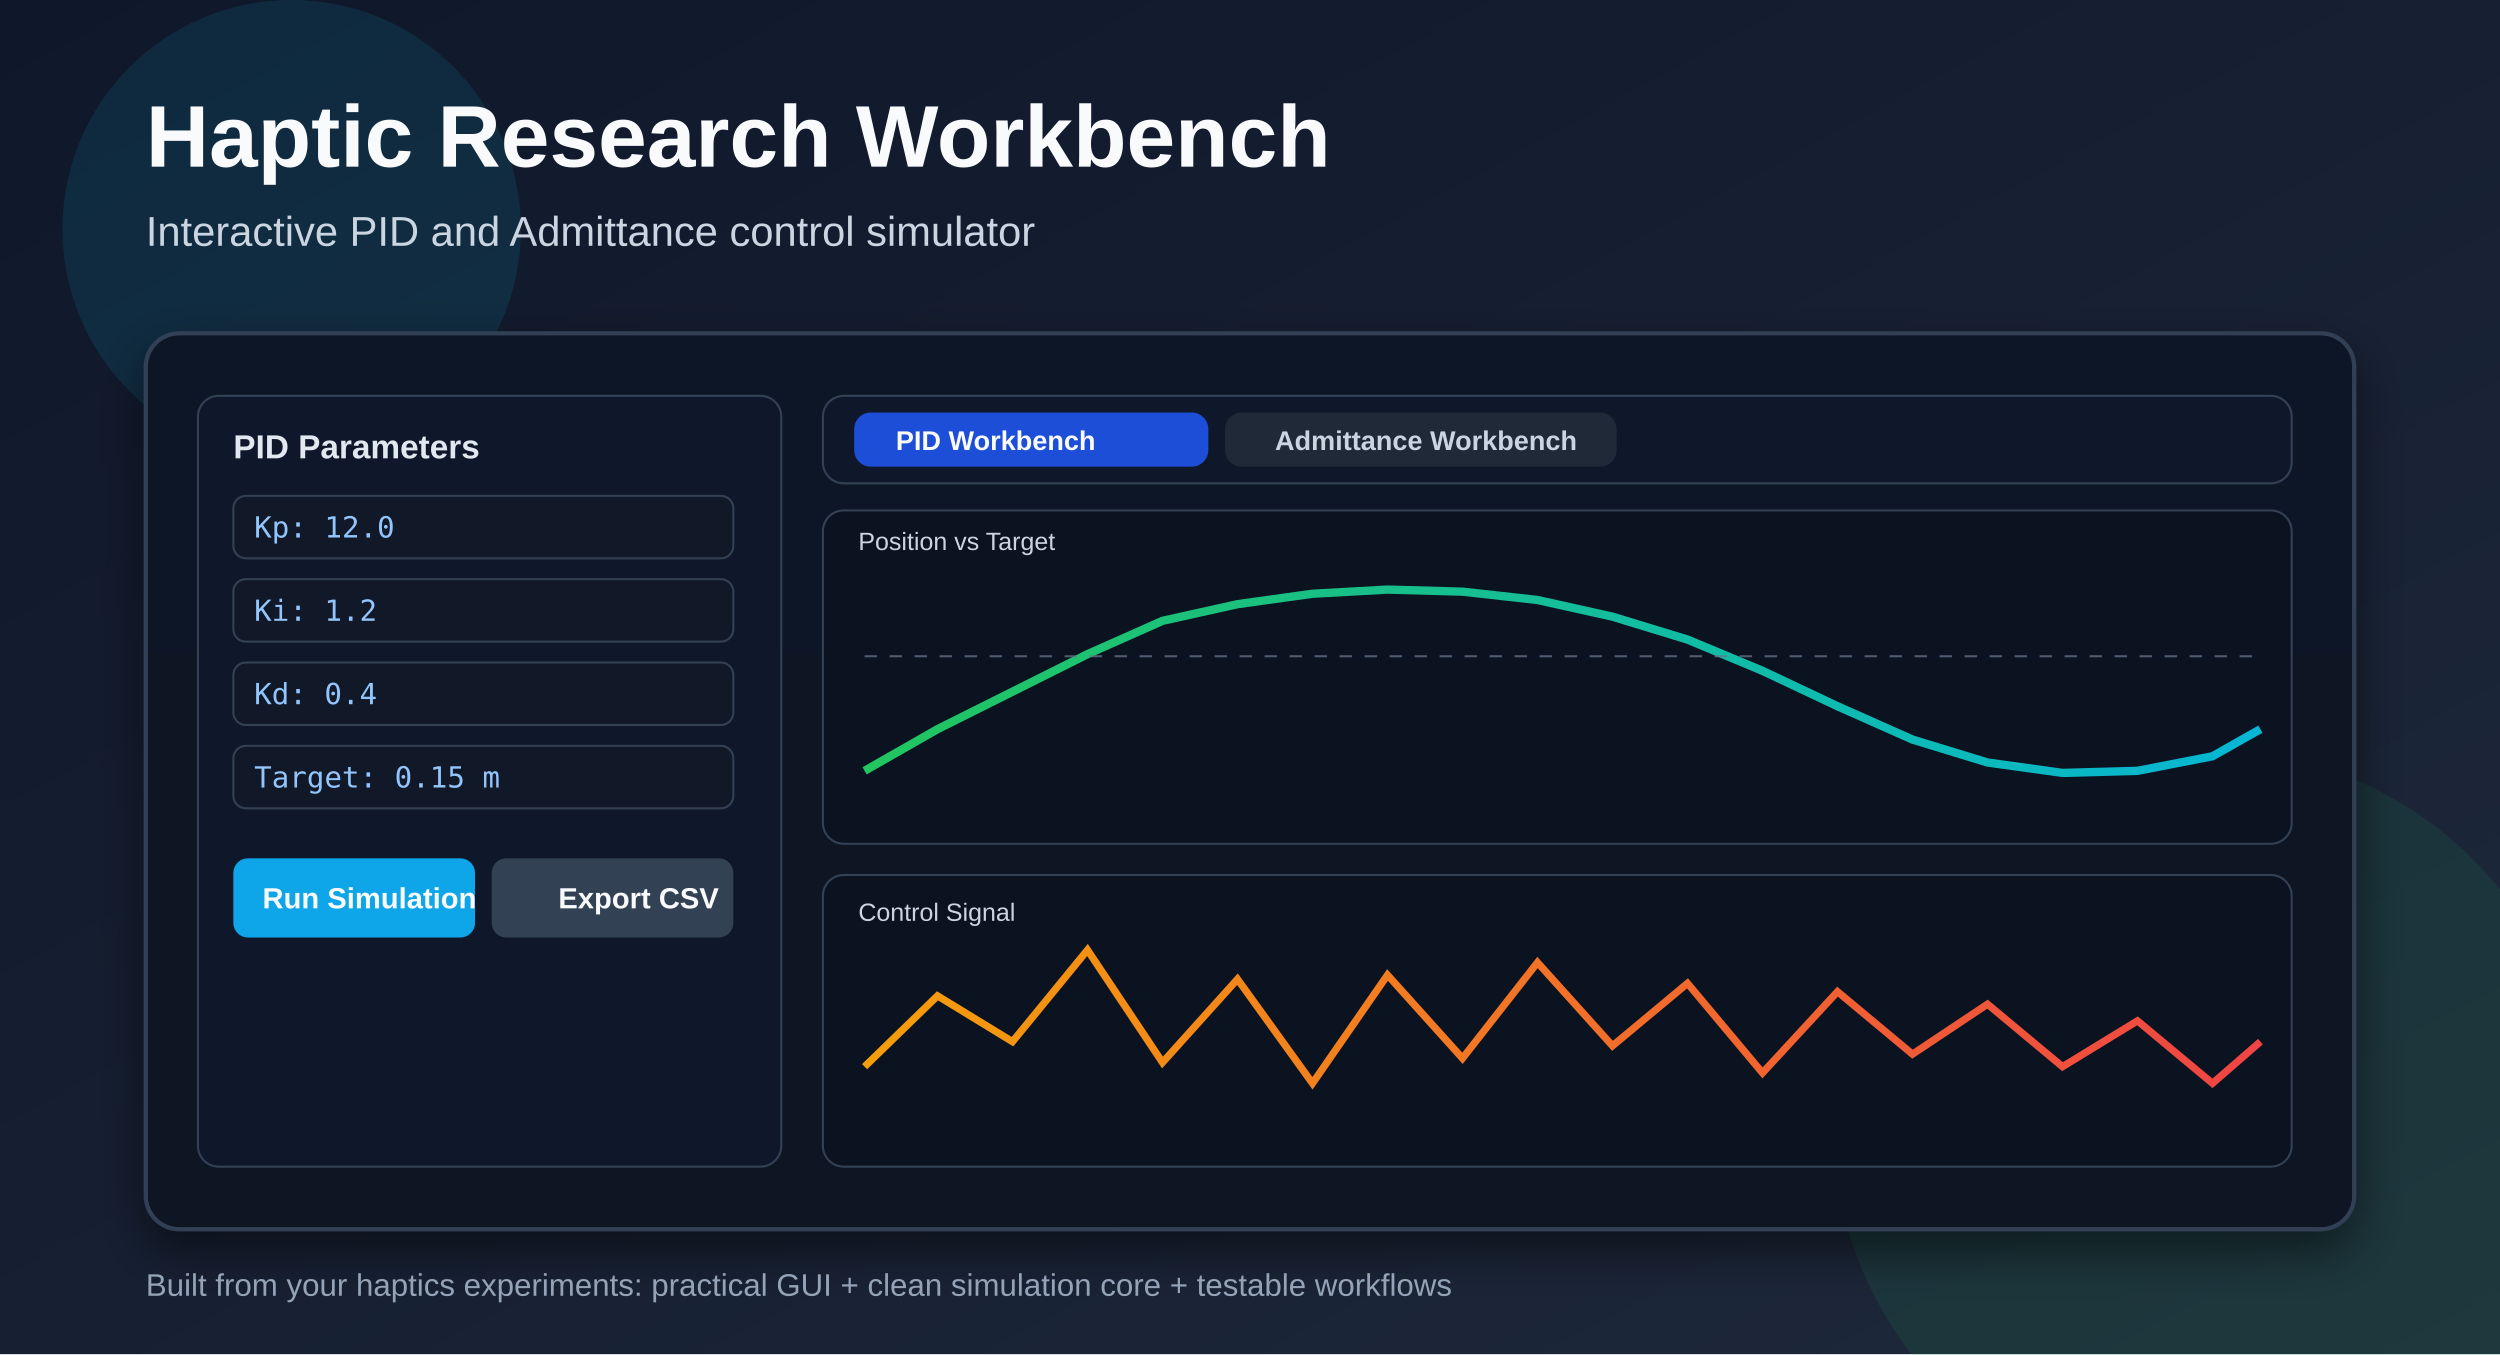
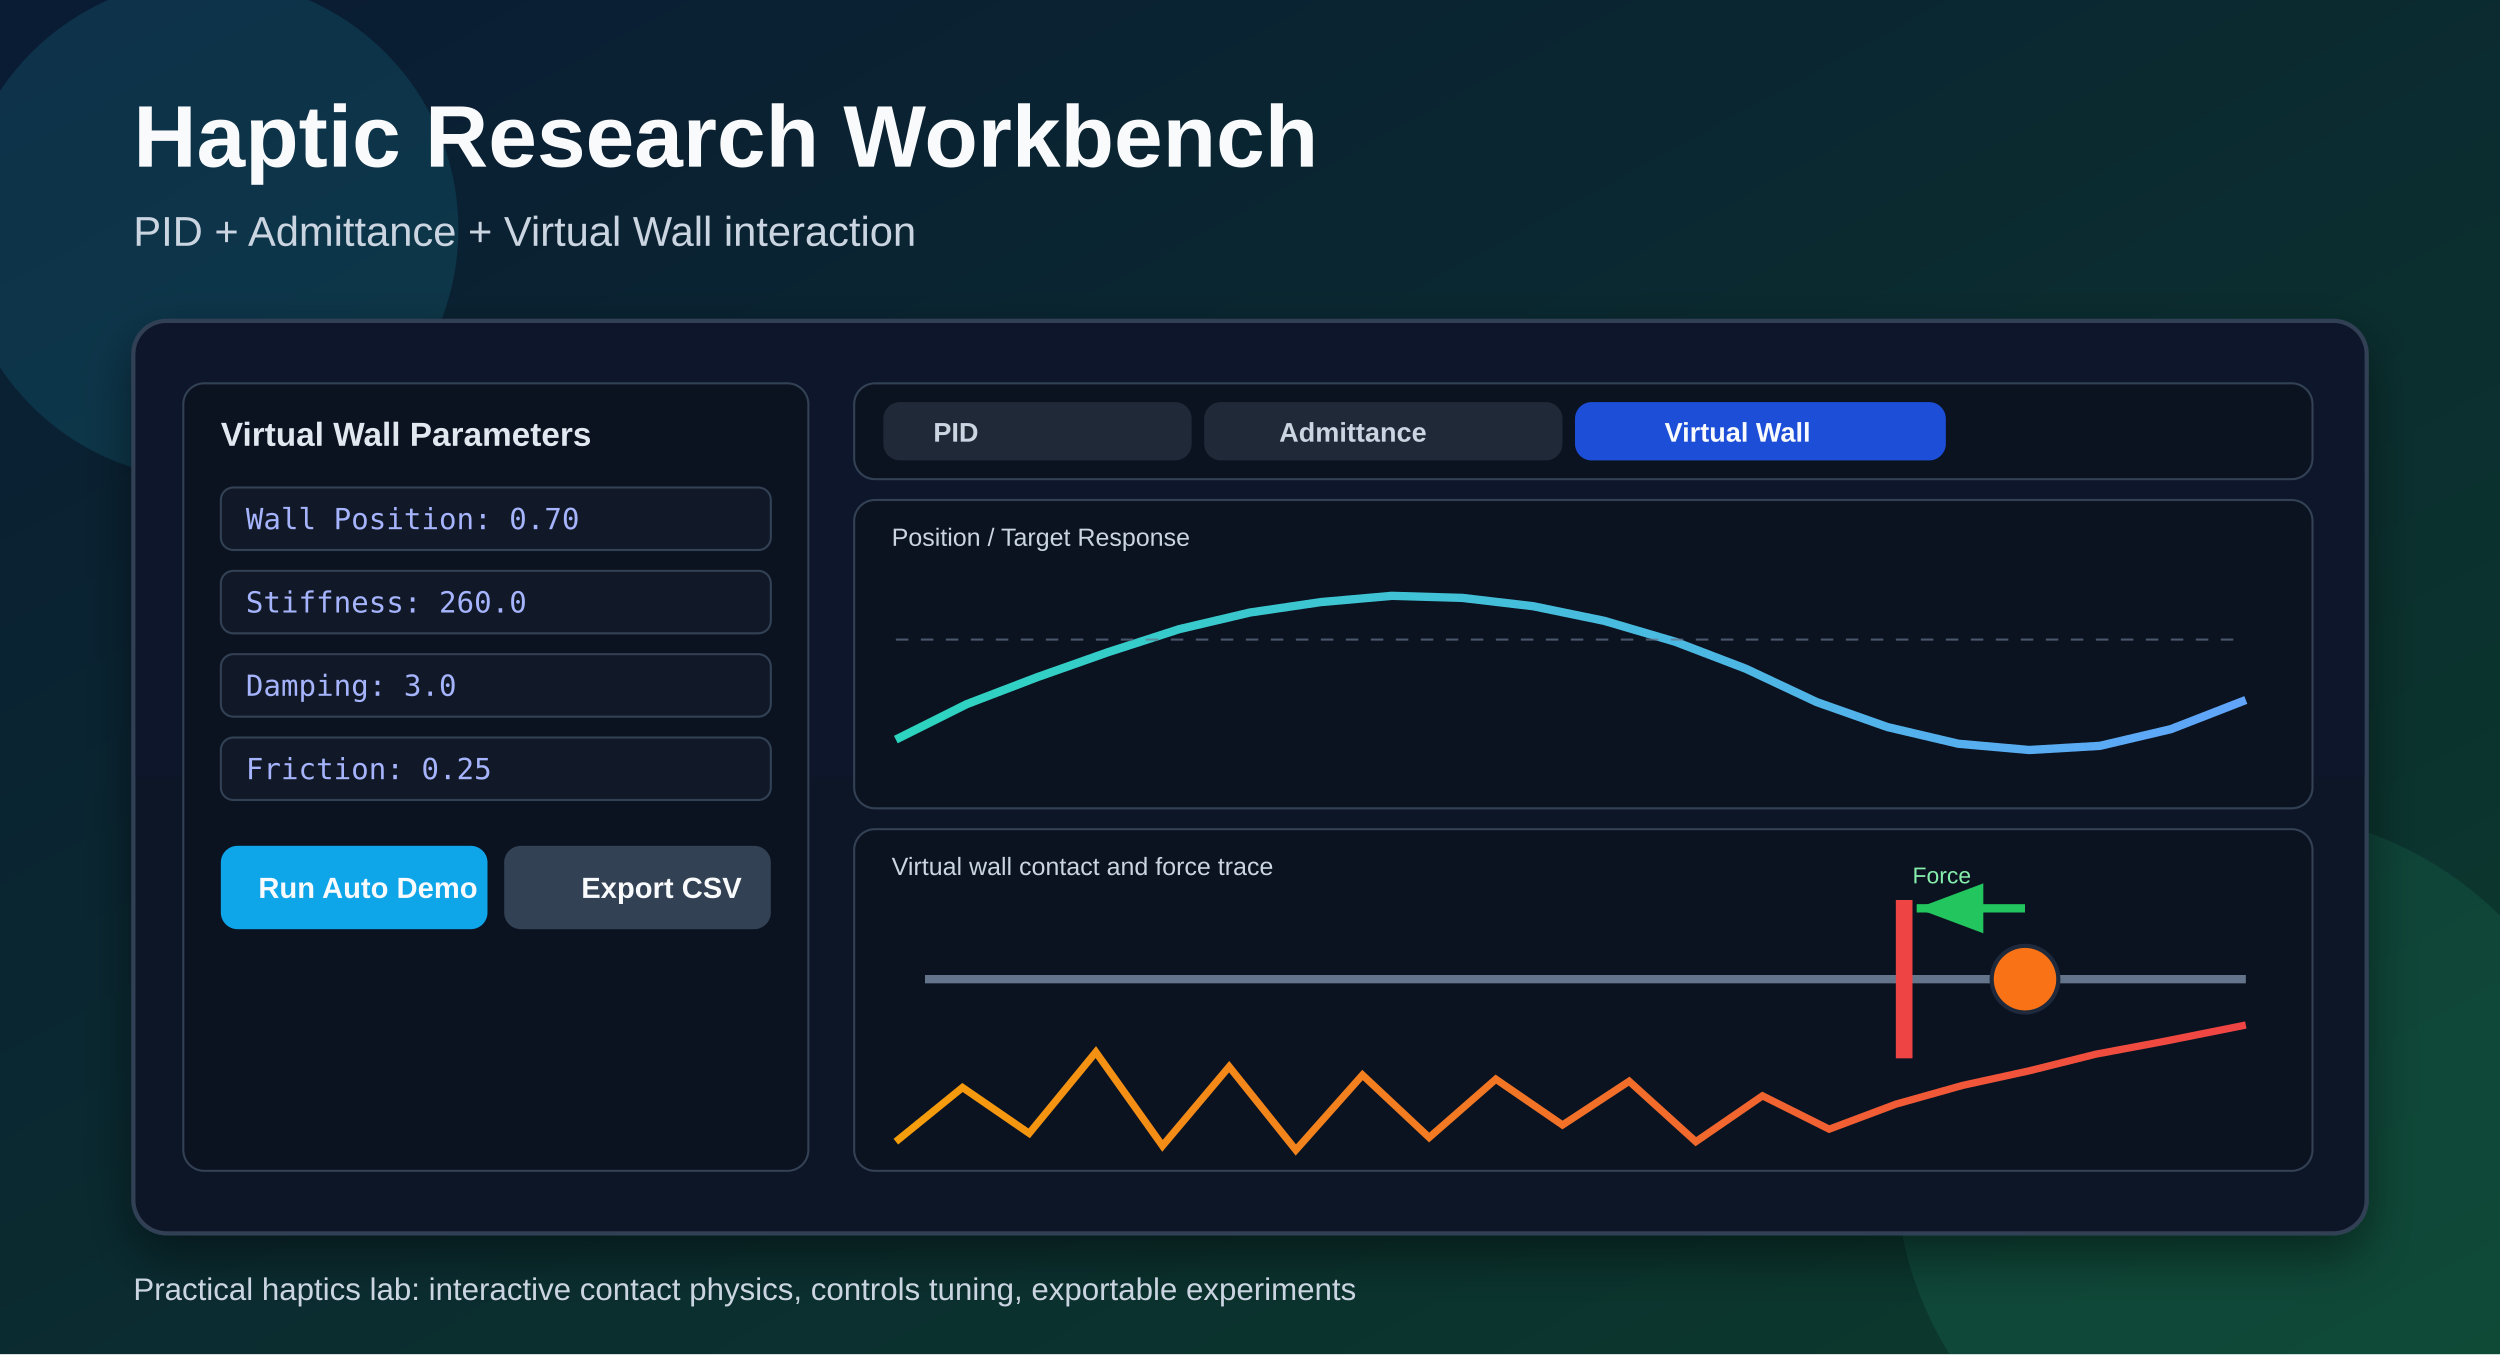
<svg xmlns="http://www.w3.org/2000/svg" width="1200" height="650" viewBox="0 0 1200 650" role="img" aria-label="Haptic Research Workbench preview">
  <defs>
    <linearGradient id="bg" x1="0" y1="0" x2="1" y2="1">
-       <stop offset="0%" stop-color="#0f172a" />
-       <stop offset="100%" stop-color="#1e293b" />
+       <stop offset="0%" stop-color="#0a1b34" />
+       <stop offset="100%" stop-color="#0b3b2c" />
    </linearGradient>
    <linearGradient id="card" x1="0" y1="0" x2="0" y2="1">
-       <stop offset="0%" stop-color="#111827" />
-       <stop offset="100%" stop-color="#0b1220" />
+       <stop offset="0%" stop-color="#0f172a" />
+       <stop offset="100%" stop-color="#111827" />
    </linearGradient>
-     <linearGradient id="plotA" x1="0" y1="0" x2="1" y2="0">
-       <stop offset="0%" stop-color="#22c55e" />
-       <stop offset="100%" stop-color="#06b6d4" />
+     <linearGradient id="pidPlot" x1="0" y1="0" x2="1" y2="0">
+       <stop offset="0%" stop-color="#2dd4bf" />
+       <stop offset="100%" stop-color="#60a5fa" />
    </linearGradient>
-     <linearGradient id="plotB" x1="0" y1="0" x2="1" y2="0">
+     <linearGradient id="forcePlot" x1="0" y1="0" x2="1" y2="0">
      <stop offset="0%" stop-color="#f59e0b" />
      <stop offset="100%" stop-color="#ef4444" />
    </linearGradient>
    <filter id="shadow" x="-30%" y="-30%" width="160%" height="160%">
-       <feDropShadow dx="0" dy="10" stdDeviation="12" flood-color="#000000" flood-opacity="0.5" />
+       <feDropShadow dx="0" dy="10" stdDeviation="12" flood-color="#000000" flood-opacity="0.45" />
    </filter>
  </defs>
  <rect width="1200" height="650" fill="url(#bg)" />
-   <circle cx="140" cy="110" r="110" fill="#06b6d4" opacity="0.12" />
-   <circle cx="1060" cy="540" r="180" fill="#22c55e" opacity="0.1" />
-   <text x="70" y="80" font-family="Segoe UI, Arial, sans-serif" font-size="42" fill="#f8fafc" font-weight="700">
+   <circle cx="100" cy="110" r="120" fill="#22d3ee" opacity="0.12" />
+   <circle cx="1080" cy="560" r="170" fill="#34d399" opacity="0.1" />
+   <text x="64" y="80" font-family="Segoe UI, Arial, sans-serif" font-size="42" fill="#f8fafc" font-weight="700">
    Haptic Research Workbench
  </text>
-   <text x="70" y="118" font-family="Segoe UI, Arial, sans-serif" font-size="20" fill="#cbd5e1">
-     Interactive PID and Admittance control simulator
+   <text x="64" y="118" font-family="Segoe UI, Arial, sans-serif" font-size="20" fill="#cbd5e1">
+     PID + Admittance + Virtual Wall interaction
  </text>
-   <rect x="70" y="160" width="1060" height="430" rx="16" fill="url(#card)" stroke="#334155" stroke-width="2" filter="url(#shadow)" />
-   <rect x="95" y="190" width="280" height="370" rx="10" fill="#0f172a" stroke="#334155" />
-   <text x="112" y="220" font-family="Segoe UI, Arial, sans-serif" font-size="16" fill="#e2e8f0" font-weight="600">PID Parameters</text>
-   <rect x="112" y="238" width="240" height="30" rx="6" fill="#111827" stroke="#334155" />
-   <text x="122" y="258" font-family="Consolas, monospace" font-size="14" fill="#93c5fd">Kp: 12.0</text>
-   <rect x="112" y="278" width="240" height="30" rx="6" fill="#111827" stroke="#334155" />
-   <text x="122" y="298" font-family="Consolas, monospace" font-size="14" fill="#93c5fd">Ki: 1.2</text>
-   <rect x="112" y="318" width="240" height="30" rx="6" fill="#111827" stroke="#334155" />
-   <text x="122" y="338" font-family="Consolas, monospace" font-size="14" fill="#93c5fd">Kd: 0.4</text>
-   <rect x="112" y="358" width="240" height="30" rx="6" fill="#111827" stroke="#334155" />
-   <text x="122" y="378" font-family="Consolas, monospace" font-size="14" fill="#93c5fd">Target: 0.15 m</text>
-   <rect x="112" y="412" width="116" height="38" rx="7" fill="#0ea5e9" />
-   <text x="126" y="436" font-family="Segoe UI, Arial, sans-serif" font-size="14" fill="#f8fafc" font-weight="600">Run Simulation</text>
-   <rect x="236" y="412" width="116" height="38" rx="7" fill="#334155" />
-   <text x="268" y="436" font-family="Segoe UI, Arial, sans-serif" font-size="14" fill="#f8fafc" font-weight="600">Export CSV</text>
-   <rect x="395" y="190" width="705" height="42" rx="10" fill="#0f172a" stroke="#334155" />
-   <rect x="410" y="198" width="170" height="26" rx="8" fill="#1d4ed8" />
-   <text x="430" y="216" font-family="Segoe UI, Arial, sans-serif" font-size="13" fill="#f8fafc" font-weight="600">PID Workbench</text>
-   <rect x="588" y="198" width="188" height="26" rx="8" fill="#1f2937" />
-   <text x="612" y="216" font-family="Segoe UI, Arial, sans-serif" font-size="13" fill="#cbd5e1" font-weight="600">Admittance Workbench</text>
-   <rect x="395" y="245" width="705" height="160" rx="10" fill="#0b1220" stroke="#334155" />
-   <polyline fill="none" stroke="url(#plotA)" stroke-width="4" points="415,370 450,350 486,332 522,314 558,298 594,290 630,285 666,283 702,284 738,288 774,296 810,307 846,322 882,339 918,355 954,366 990,371 1026,370 1062,363 1085,350" />
-   <line x1="415" y1="315" x2="1085" y2="315" stroke="#64748b" stroke-dasharray="6 6" opacity="0.75" />
-   <text x="412" y="264" font-family="Segoe UI, Arial, sans-serif" font-size="12" fill="#cbd5e1">Position vs Target</text>
-   <rect x="395" y="420" width="705" height="140" rx="10" fill="#0b1220" stroke="#334155" />
-   <polyline fill="none" stroke="url(#plotB)" stroke-width="3.5" points="415,512 450,478 486,500 522,456 558,510 594,470 630,520 666,468 702,508 738,462 774,502 810,472 846,515 882,476 918,506 954,482 990,512 1026,490 1062,520 1085,500" />
-   <text x="412" y="442" font-family="Segoe UI, Arial, sans-serif" font-size="12" fill="#cbd5e1">Control Signal</text>
-   <text x="70" y="622" font-family="Segoe UI, Arial, sans-serif" font-size="15" fill="#94a3b8">
-     Built from your haptics experiments: practical GUI + clean simulation core + testable workflows
+   <rect x="64" y="154" width="1072" height="438" rx="16" fill="url(#card)" stroke="#334155" stroke-width="2" filter="url(#shadow)" />
+   <rect x="88" y="184" width="300" height="378" rx="10" fill="#0b1220" stroke="#334155" />
+   <text x="106" y="214" font-family="Segoe UI, Arial, sans-serif" font-size="16" fill="#e2e8f0" font-weight="600">Virtual Wall Parameters</text>
+   <rect x="106" y="234" width="264" height="30" rx="6" fill="#111827" stroke="#334155" />
+   <text x="118" y="254" font-family="Consolas, monospace" font-size="14" fill="#a5b4fc">Wall Position: 0.70</text>
+   <rect x="106" y="274" width="264" height="30" rx="6" fill="#111827" stroke="#334155" />
+   <text x="118" y="294" font-family="Consolas, monospace" font-size="14" fill="#a5b4fc">Stiffness: 260.0</text>
+   <rect x="106" y="314" width="264" height="30" rx="6" fill="#111827" stroke="#334155" />
+   <text x="118" y="334" font-family="Consolas, monospace" font-size="14" fill="#a5b4fc">Damping: 3.0</text>
+   <rect x="106" y="354" width="264" height="30" rx="6" fill="#111827" stroke="#334155" />
+   <text x="118" y="374" font-family="Consolas, monospace" font-size="14" fill="#a5b4fc">Friction: 0.25</text>
+   <rect x="106" y="406" width="128" height="40" rx="8" fill="#0ea5e9" />
+   <text x="124" y="431" font-family="Segoe UI, Arial, sans-serif" font-size="14" fill="#f8fafc" font-weight="600">Run Auto Demo</text>
+   <rect x="242" y="406" width="128" height="40" rx="8" fill="#334155" />
+   <text x="279" y="431" font-family="Segoe UI, Arial, sans-serif" font-size="14" fill="#f8fafc" font-weight="600">Export CSV</text>
+   <rect x="410" y="184" width="700" height="46" rx="10" fill="#0b1220" stroke="#334155" />
+   <rect x="424" y="193" width="148" height="28" rx="8" fill="#1f2937" />
+   <text x="448" y="212" font-family="Segoe UI, Arial, sans-serif" font-size="13" fill="#cbd5e1" font-weight="600">PID</text>
+   <rect x="578" y="193" width="172" height="28" rx="8" fill="#1f2937" />
+   <text x="614" y="212" font-family="Segoe UI, Arial, sans-serif" font-size="13" fill="#cbd5e1" font-weight="600">Admittance</text>
+   <rect x="756" y="193" width="178" height="28" rx="8" fill="#1d4ed8" />
+   <text x="799" y="212" font-family="Segoe UI, Arial, sans-serif" font-size="13" fill="#f8fafc" font-weight="600">Virtual Wall</text>
+   <rect x="410" y="240" width="700" height="148" rx="10" fill="#0b1220" stroke="#334155" />
+   <polyline fill="none" stroke="url(#pidPlot)" stroke-width="4" points="430,355 464,338 498,325 532,313 566,302 600,294 634,289 668,286 702,287 736,291 770,298 804,308 838,321 872,337 906,349 940,357 974,360 1008,358 1042,350 1078,336" />
+   <line x1="430" y1="307" x2="1078" y2="307" stroke="#64748b" stroke-dasharray="6 6" opacity="0.7" />
+   <text x="428" y="262" font-family="Segoe UI, Arial, sans-serif" font-size="12" fill="#cbd5e1">Position / Target Response</text>
+   <rect x="410" y="398" width="700" height="164" rx="10" fill="#0b1220" stroke="#334155" />
+   <line x1="444" y1="470" x2="1078" y2="470" stroke="#64748b" stroke-width="4" />
+   <rect x="910" y="432" width="8" height="76" fill="#ef4444" />
+   <circle cx="972" cy="470" r="16" fill="#f97316" stroke="#1e293b" stroke-width="2" />
+   <line x1="972" y1="436" x2="920" y2="436" stroke="#22c55e" stroke-width="4" marker-end="url(#arrow)" />
+   <text x="918" y="424" font-family="Segoe UI, Arial, sans-serif" font-size="11" fill="#86efac">Force</text>
+   <polyline fill="none" stroke="url(#forcePlot)" stroke-width="3.5" points="430,548 462,522 494,544 526,505 558,550 590,512 622,552 654,516 686,546 718,518 750,540 782,519 814,548 846,526 878,542 910,530 942,521 974,514 1006,506 1038,500 1078,492" />
+   <text x="428" y="420" font-family="Segoe UI, Arial, sans-serif" font-size="12" fill="#cbd5e1">Virtual wall contact and force trace</text>
+   <defs>
+     <marker id="arrow" markerWidth="10" markerHeight="10" refX="8" refY="3" orient="auto">
+       <path d="M0,0 L8,3 L0,6 z" fill="#22c55e" />
+     </marker>
+   </defs>
+   <text x="64" y="624" font-family="Segoe UI, Arial, sans-serif" font-size="15" fill="#cbd5e1">
+     Practical haptics lab: interactive contact physics, controls tuning, exportable experiments
  </text>
</svg>
